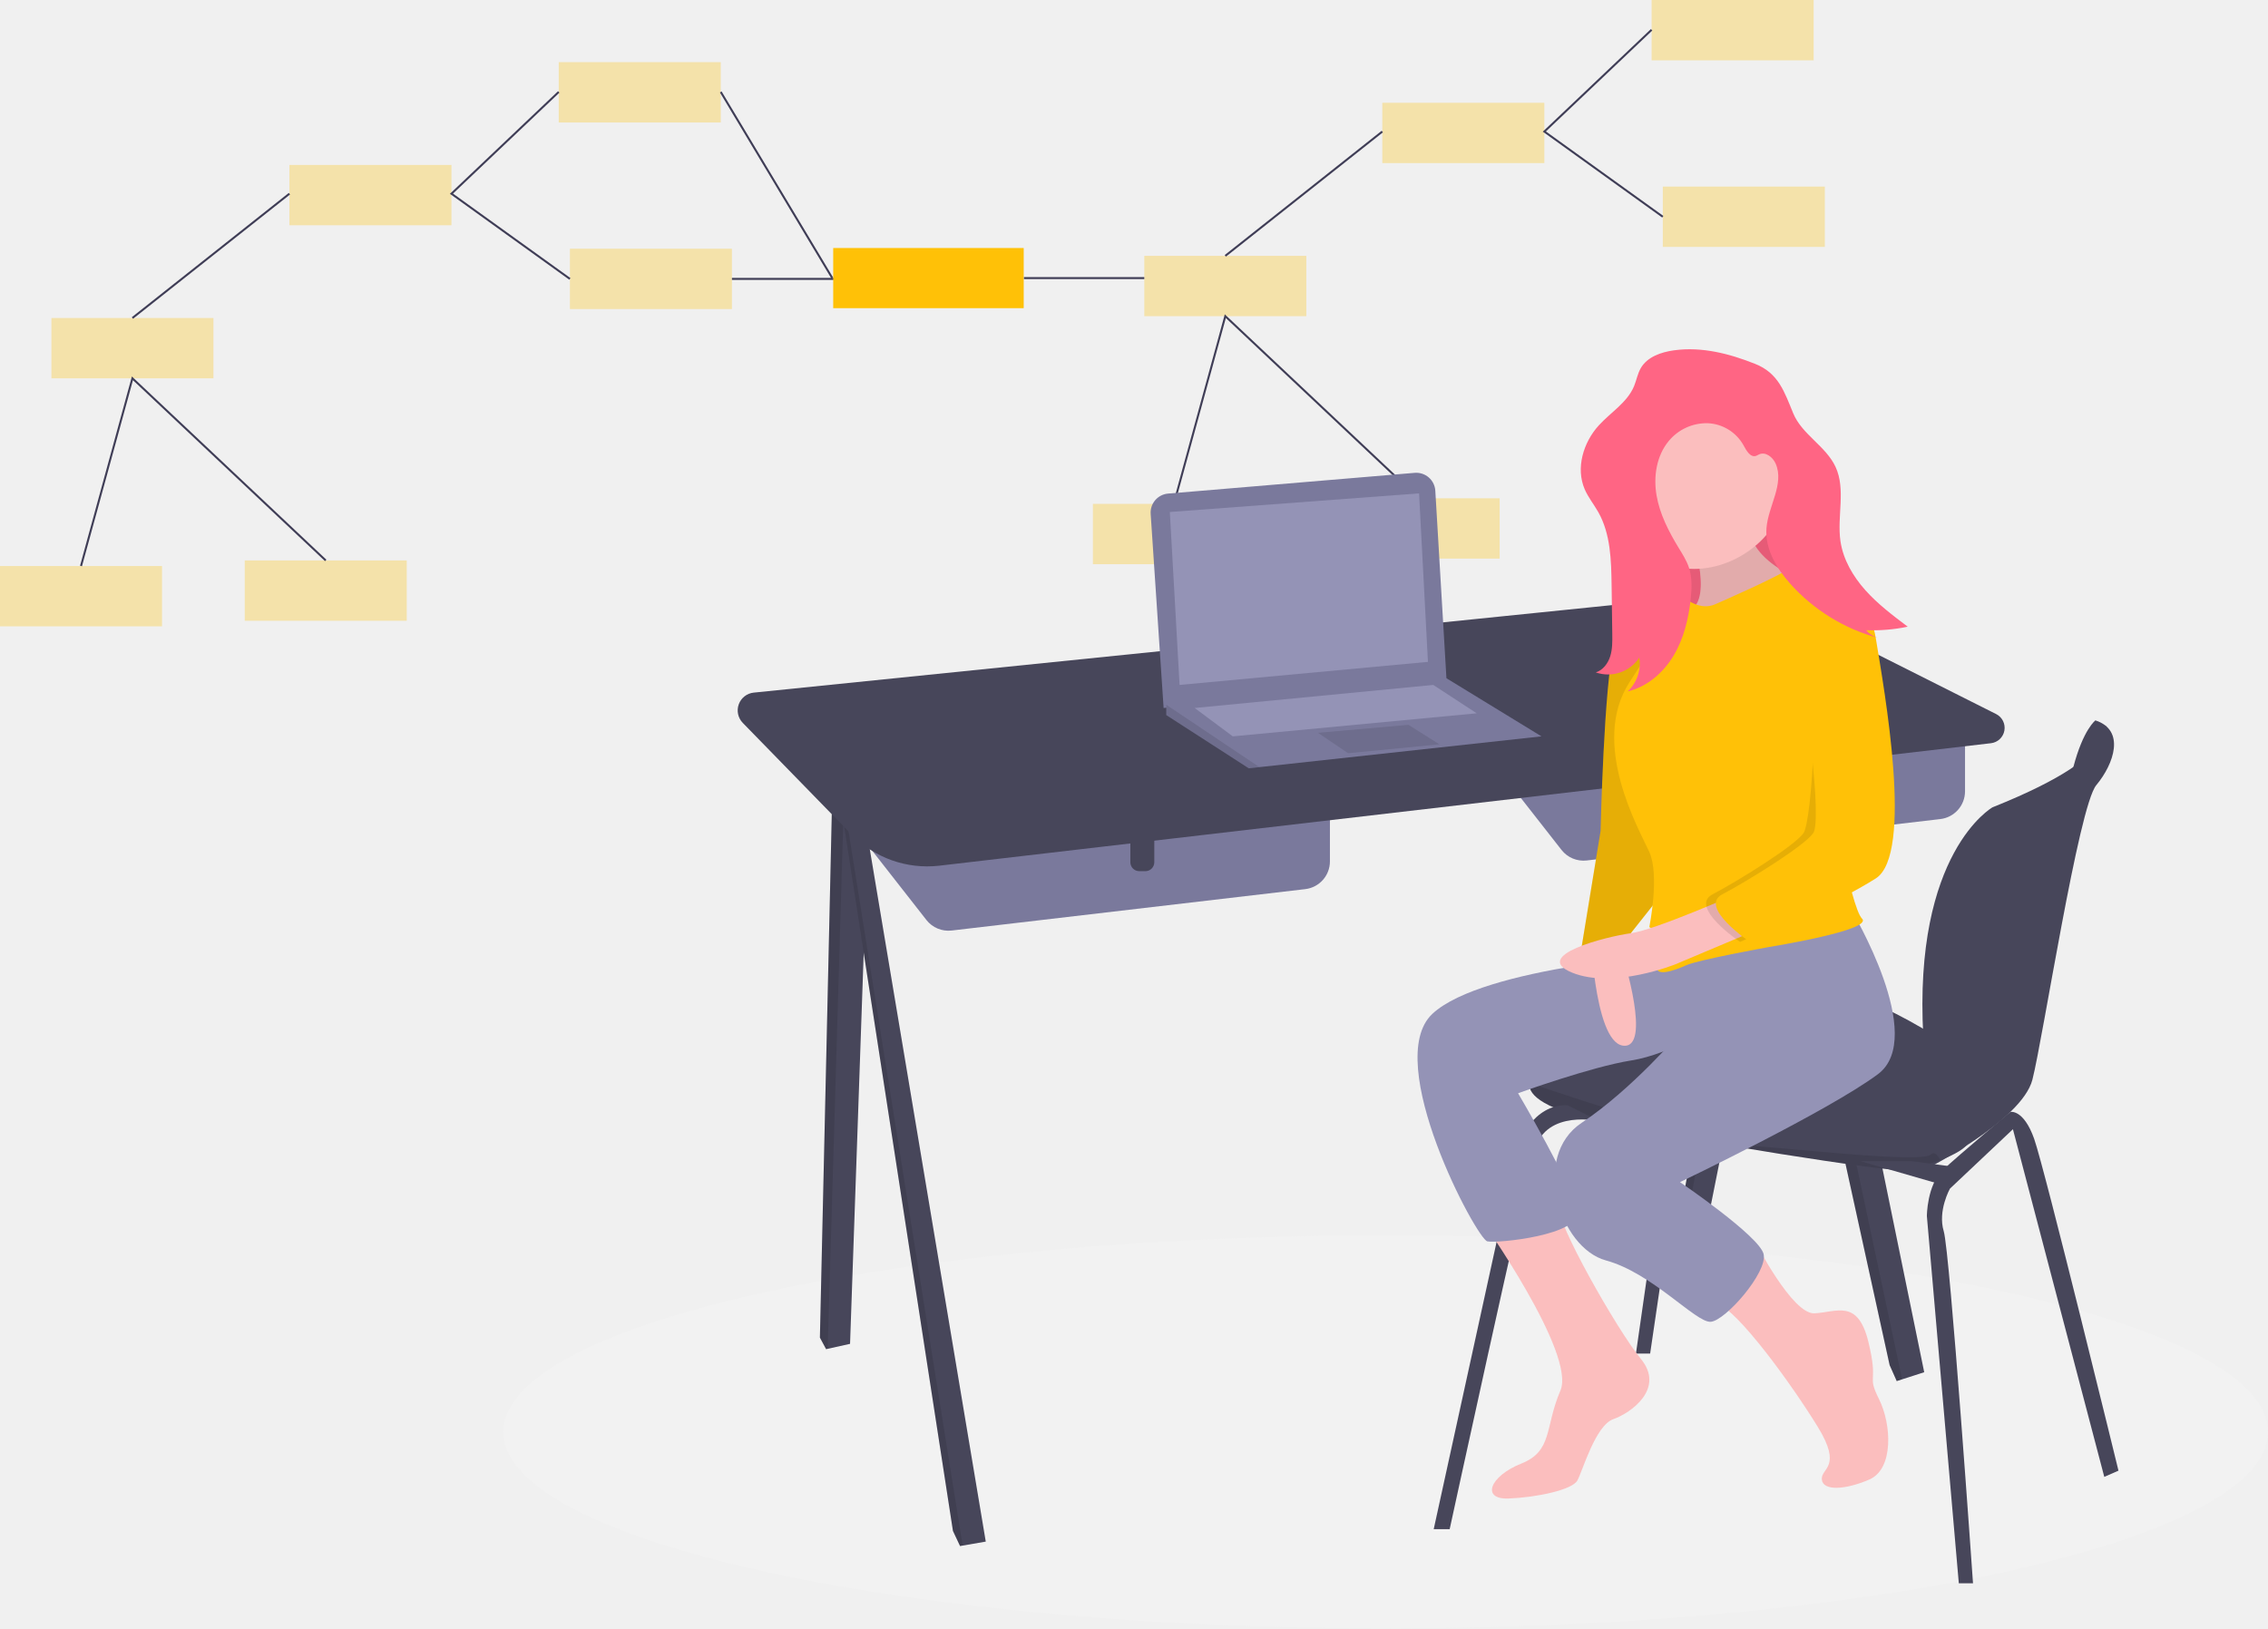
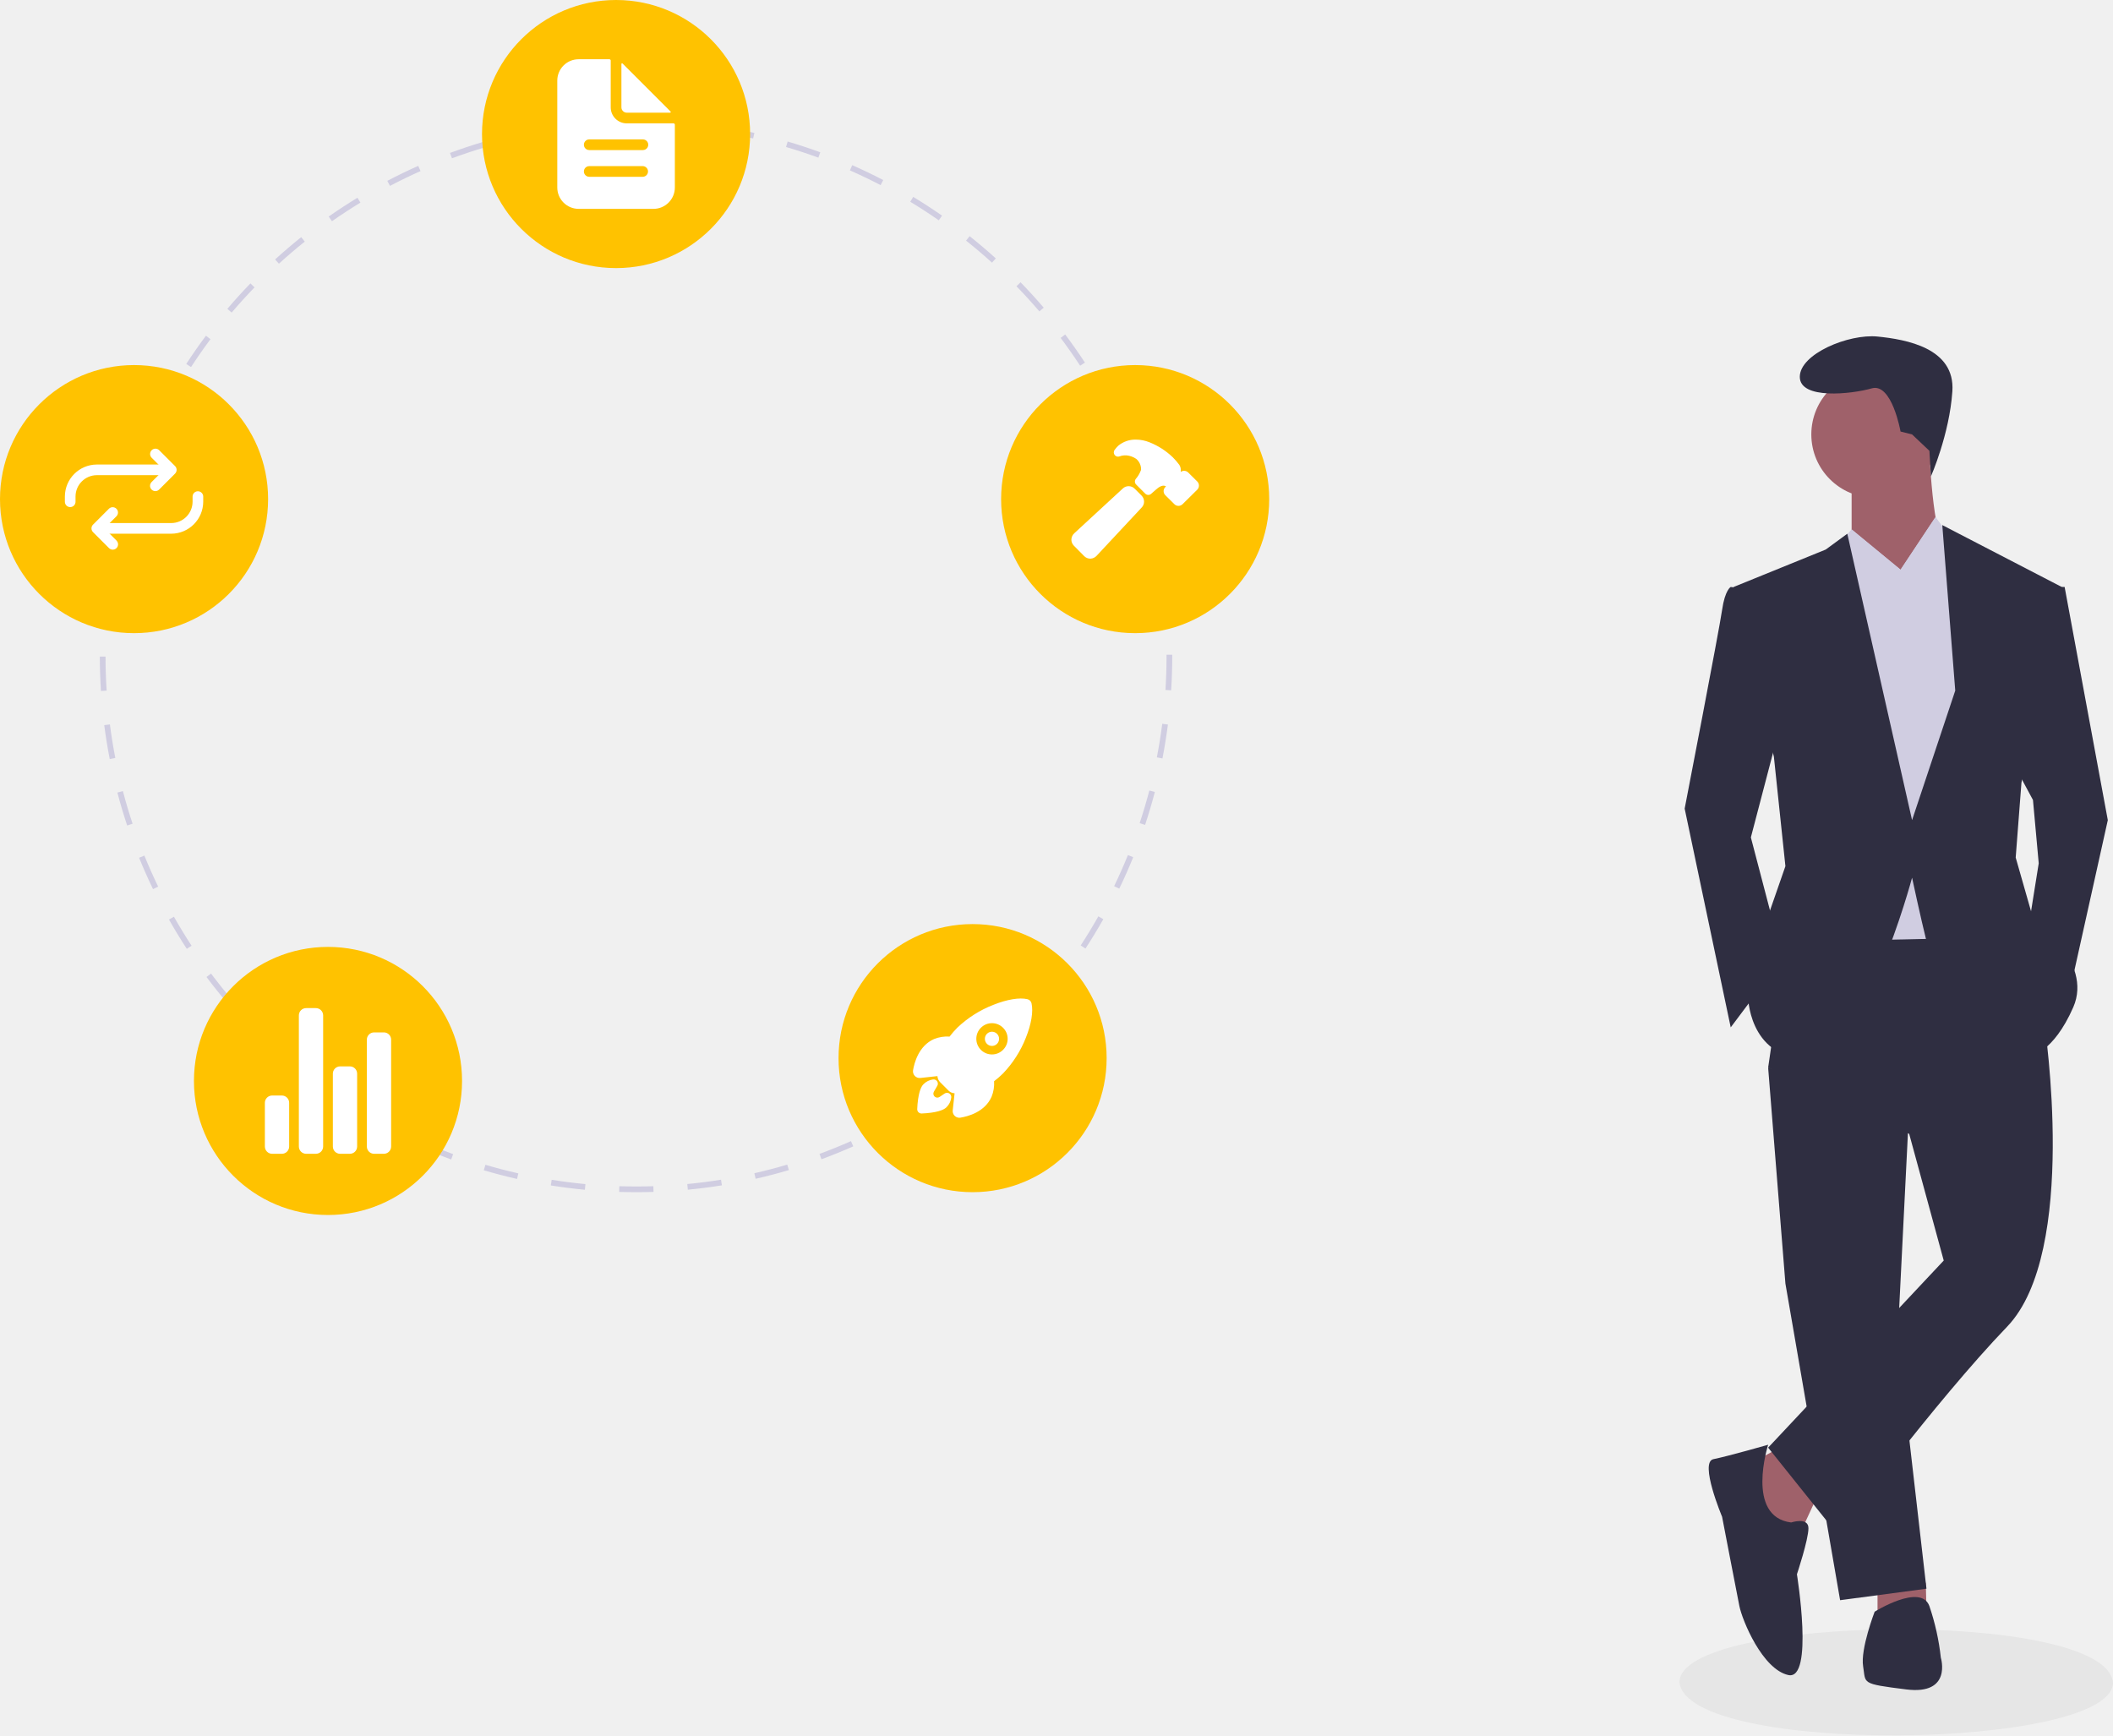
- <svg xmlns="http://www.w3.org/2000/svg" id="e87ddc62-7528-42a5-8b37-f74ed0351019" data-name="Layer 1" width="1131" height="812.206" viewBox="0 0 1131 812.206">
-   <rect x="689.328" y="51.267" width="80.802" height="30.092" fill="#ffc107" opacity="0.3" />
-   <rect x="823.626" width="80.802" height="30.092" fill="#ffc107" opacity="0.3" />
-   <rect x="829.198" y="93.061" width="80.802" height="30.092" fill="#ffc107" opacity="0.3" />
-   <rect x="570.634" y="127.611" width="80.802" height="30.092" fill="#ffc107" opacity="0.3" />
-   <rect x="545" y="251.321" width="80.802" height="30.092" fill="#ffc107" opacity="0.3" />
-   <rect x="667.038" y="248.534" width="80.802" height="30.092" fill="#ffc107" opacity="0.3" />
-   <polyline points="823.626 14.856 770.13 65.616 829.198 108.107" fill="none" stroke="#3f3d56" stroke-miterlimit="10" />
-   <line x1="689.328" y1="65.616" x2="611.034" y2="127.611" fill="none" stroke="#3f3d56" stroke-miterlimit="10" />
-   <polyline points="585.401 251.297 611.034 157.702 707.439 248.534" fill="none" stroke="#3f3d56" stroke-miterlimit="10" />
-   <rect x="144.328" y="82.267" width="80.802" height="30.092" fill="#ffc107" opacity="0.3" />
-   <rect x="278.626" y="31" width="80.802" height="30.092" fill="#ffc107" opacity="0.3" />
-   <rect x="284.198" y="124.061" width="80.802" height="30.092" fill="#ffc107" opacity="0.3" />
-   <rect x="25.634" y="158.611" width="80.802" height="30.092" fill="#ffc107" opacity="0.3" />
-   <rect y="282.321" width="80.802" height="30.092" fill="#ffc107" opacity="0.3" />
-   <rect x="122.038" y="279.534" width="80.802" height="30.092" fill="#ffc107" opacity="0.3" />
-   <polyline points="278.626 45.856 225.13 96.616 284.198 139.107" fill="none" stroke="#3f3d56" stroke-miterlimit="10" />
-   <line x1="144.328" y1="96.616" x2="66.034" y2="158.611" fill="none" stroke="#3f3d56" stroke-miterlimit="10" />
-   <polyline points="40.401 282.297 66.034 188.702 162.439 279.534" fill="none" stroke="#3f3d56" stroke-miterlimit="10" />
-   <line x1="365" y1="139.107" x2="456.634" y2="139.107" fill="none" stroke="#3f3d56" stroke-miterlimit="10" />
-   <rect x="415.5" y="123.706" width="95" height="30" fill="#ffc107" />
-   <line x1="510.623" y1="138.706" x2="570.634" y2="138.706" fill="none" stroke="#3f3d56" stroke-miterlimit="10" />
-   <line x1="415.045" y1="138.706" x2="359.427" y2="45.856" fill="none" stroke="#3f3d56" stroke-miterlimit="10" />
-   <ellipse cx="691" cy="714.206" rx="440" ry="98" fill="#f2f2f2" />
-   <polygon points="894.984 391.611 852.078 606.582 842.79 606.582 841.768 604.994 838.809 600.39 875.964 399.572 881.604 397.21 894.984 391.611" fill="#47465a" />
-   <polygon points="881.604 397.21 841.768 604.994 838.809 600.39 875.964 399.572 881.604 397.21" opacity="0.1" />
-   <polygon points="959.564 684.432 948.533 687.988 945.852 688.855 942.313 680.893 881.604 403.96 887.916 402.545 901.177 399.572 959.564 684.432" fill="#47465a" />
-   <polygon points="948.533 687.988 945.852 688.855 942.313 680.893 881.604 403.96 887.916 402.545 948.533 687.988" opacity="0.1" />
-   <polygon points="433.636 391.611 423.905 670.277 412.753 672.754 411.962 672.931 408.865 667.181 415.058 394.264 421.016 393.415 433.636 391.611" fill="#47465a" />
-   <polygon points="421.016 393.415 412.753 672.754 411.962 672.931 408.865 667.181 415.058 394.264 421.016 393.415" opacity="0.1" />
-   <polygon points="491.581 768.917 480.045 770.907 478.753 771.128 475.215 763.609 419.039 399.572 420.658 399.081 429.213 396.476 491.581 768.917" fill="#47465a" />
-   <polygon points="480.045 770.907 478.753 771.128 475.215 763.609 419.039 399.572 420.658 399.081 480.045 770.907" opacity="0.1" />
-   <path d="M770.246,412.949l42.951,54.882a13.928,13.928,0,0,0,12.588,5.249l176.318-20.65a13.928,13.928,0,0,0,12.308-13.833v-40.688Z" transform="translate(-34.5 -43.89695)" fill="#7a799c" />
-   <path d="M880.388,377.898h11.943a0,0,0,0,1,0,0v17.236a4.438,4.438,0,0,1-4.438,4.438H884.825a4.438,4.438,0,0,1-4.438-4.438V377.898A0,0,0,0,1,880.388,377.898Z" fill="#47465a" />
-   <path d="M453.539,447.893l42.951,54.882a13.928,13.928,0,0,0,12.588,5.249l176.318-20.65A13.928,13.928,0,0,0,697.704,473.541V432.853Z" transform="translate(-34.5 -43.89695)" fill="#7a799c" />
-   <path d="M563.68,412.842h11.943a0,0,0,0,1,0,0v17.236a4.438,4.438,0,0,1-4.438,4.438H568.118a4.438,4.438,0,0,1-4.438-4.438V412.842A0,0,0,0,1,563.68,412.842Z" fill="#47465a" />
-   <path d="M502.885,475.688l524.459-61.09a7.713,7.713,0,0,0,2.578-14.549l-93.817-47.182a108.587,108.587,0,0,0-59.802-11.017L410.361,389.36a8.918,8.918,0,0,0-5.459,15.095l54.259,55.668A52.673,52.673,0,0,0,502.885,475.688Z" transform="translate(-34.5 -43.89695)" fill="#47465a" />
-   <path d="M1085.044,406.318l-5.61-3.101s-6.056,4.458-10.99,23.24,9.221.204,9.221.204l6.193-12.828Z" transform="translate(-34.5 -43.89695)" fill="#47465a" />
-   <path d="M1025.027,578.38s-5.75,26.982-8.404,34.502c-1.3,3.68-7.582,7.046-14.544,9.621a97.379,97.379,0,0,1-19.073,4.976c-7.52.885-103.947-14.155-150.834-24.328-31.587-6.852-35.669-14.712-34.971-19.109a6.38,6.38,0,0,1,1.796-3.45s46.444-31.405,62.811-46.444,48.656-3.096,84.042,3.096S1025.027,578.38,1025.027,578.38Z" transform="translate(-34.5 -43.89695)" fill="#47465a" />
-   <path d="M1079.434,403.217s21.674,14.155-51.31,43.348c0,0-39.669,22.367-34.505,114.503a25.27,25.27,0,0,0,3.673,11.702c7.53,12.385,23.666,43.737-3.227,47.63V627.478s48.656-24.328,53.964-45.117,23.001-136.237,31.848-146.853S1094.473,408.083,1079.434,403.217Z" transform="translate(-34.5 -43.89695)" fill="#47465a" />
-   <path d="M1002.079,622.502a97.379,97.379,0,0,1-19.073,4.976c-7.52.885-103.947-14.155-150.834-24.328-31.587-6.852-35.669-14.712-34.971-19.109,20.763,7.099,88.183,29.632,112.378,31.494,28.751,2.212,83.68,8.36,87.842,4.18C999.023,618.105,1000.664,619.804,1002.079,622.502Z" transform="translate(-34.5 -43.89695)" opacity="0.1" />
-   <path d="M749.457,806.621l42.021-191.971s7.52-20.347,24.77-19.462L832.172,603.15s-26.54-6.193-32.29,14.155S757.419,806.621,757.419,806.621Z" transform="translate(-34.5 -43.89695)" fill="#47465a" />
-   <polygon points="815.808 675.143 832.616 557.926 840.136 557.926 822.885 675.143 815.808 675.143" fill="#47465a" />
-   <path d="M1011.315,833.603l-15.924-183.124s0-15.482,7.962-23.001,33.665-28.97,33.665-28.97,6.587-1.551,11.895,13.489,42.021,165.431,42.021,165.431l-7.077,3.096L1038.297,607.131l-31.405,29.636s-6.193,11.058-3.096,21.232,14.597,175.604,14.597,175.604Z" transform="translate(-34.5 -43.89695)" fill="#47465a" />
-   <polygon points="927.717 579.158 967.526 590.658 976.373 582.254 953.372 579.158 927.717 579.158" fill="#47465a" />
-   <path d="M608.313,300.201l6.455,96.824,141.103-13.712-5.615-94.649a9.52,9.52,0,0,0-10.301-8.922L617.013,290.082A9.52,9.52,0,0,0,608.313,300.201Z" transform="translate(-34.5 -43.89695)" fill="#7a799c" />
-   <polygon points="768.7 367.282 628.039 382.627 622.731 383.206 581.595 356.667 581.595 350.916 721.37 338.328 768.7 367.282" fill="#7a799c" />
-   <polygon points="628.039 382.627 622.731 383.206 581.595 356.667 581.595 351.518 628.039 382.627" opacity="0.1" />
-   <polygon points="583.364 255.373 588.23 341.627 712.082 330.127 707.658 246.084 583.364 255.373" fill="#9493b6" />
-   <polygon points="657.233 365.513 672.272 375.687 717.832 371.263 702.35 361.532 657.233 365.513" opacity="0.1" />
-   <polygon points="595.749 353.128 614.769 367.282 736.41 355.782 714.736 341.627 595.749 353.128" fill="#9493b6" />
-   <rect x="811.605" y="222.42" width="89.793" height="89.793" fill="#ff6584" />
-   <rect x="811.605" y="222.42" width="89.793" height="89.793" opacity="0.1" />
-   <path d="M877.029,307.871s12.667,34.306,0,40.639,45.389,0,45.389,0l16.361-13.195s-36.945-10.556-31.667-34.834S877.029,307.871,877.029,307.871Z" transform="translate(-34.5 -43.89695)" fill="#fbbebe" />
-   <path d="M877.029,307.871s12.667,34.306,0,40.639,45.389,0,45.389,0l16.361-13.195s-36.945-10.556-31.667-34.834S877.029,307.871,877.029,307.871Z" transform="translate(-34.5 -43.89695)" opacity="0.1" />
-   <path d="M773.056,651.986s47.501,67.029,39.584,85.501-3.694,30.084-19.528,36.417-20.056,17.945-6.333,17.417,31.667-4.222,34.306-8.972,8.972-27.445,17.945-30.611S864.89,736.431,852.751,721.653s-42.725-69.21-40.363-74.717S773.056,651.986,773.056,651.986Z" transform="translate(-34.5 -43.89695)" fill="#fbbebe" />
-   <path d="M872.279,519.512s-98.168,6.333-123.501,30.084,22.167,112.418,27.445,113.474,46.445-3.167,44.862-14.778-29.556-59.112-29.556-59.112,36.417-13.195,56.473-16.361,42.223-17.945,42.223-17.945Z" transform="translate(-34.5 -43.89695)" fill="#9493b6" />
-   <path d="M827.417,504.734s1.583,58.584,16.361,60.695,0-44.862,0-44.862l-.528-17.945Z" transform="translate(-34.5 -43.89695)" fill="#fbbebe" />
-   <path d="M872.279,351.149s-27.445-7.917-32.723,13.195-6.861,93.946-6.861,93.946l-9.5,58.056s17.417-5.278,21.111-2.639l22.167-27.973Z" transform="translate(-34.5 -43.89695)" fill="#ffc107" />
-   <path d="M872.279,351.149s-27.445-7.917-32.723,13.195-6.861,93.946-6.861,93.946l-9.5,58.056s17.417-5.278,21.111-2.639l22.167-27.973Z" transform="translate(-34.5 -43.89695)" opacity="0.1" />
-   <path d="M909.779,663.225s18.445,36.261,29.528,35.733,21.639-7.389,26.917,14.25-1.056,15.834,5.278,28.5,7.389,34.834-4.75,40.112-23.222,5.806-23.75,0,10.556-5.806-2.111-26.389-39.584-58.056-50.667-61.751S909.779,663.225,909.779,663.225Z" transform="translate(-34.5 -43.89695)" fill="#fbbebe" />
-   <path d="M957.78,497.873s38,63.334,13.195,81.806-98.696,53.834-98.696,53.834,39.584,26.917,41.695,35.889-19,33.25-26.389,33.778-29.028-24.278-52.251-30.611-37.473-51.723-12.139-68.612,49.084-44.862,49.084-44.862l-7.385-40.634Z" transform="translate(-34.5 -43.89695)" fill="#9493b6" />
-   <path d="M924.84,286.664c0,22.444-22.991,40.999-45.436,40.999a40.639,40.639,0,1,1,0-81.279C901.849,246.384,924.84,264.219,924.84,286.664Z" transform="translate(-34.5 -43.89695)" fill="#fbbebe" />
-   <path d="M889.696,345.343s36.417-15.834,36.417-17.945,21.111,4.75,25.861,8.972,7.389,3.694,10.556,12.139-15.834,87.084-15.834,87.084,10.556,60.695,16.361,66.501S916.085,516.345,916.085,516.345s-34.834,6.333-40.639,8.972-16.361,6.333-14.25,0,11.083-11.083-4.222-19c0,0,5.278-25.861,0-37.473s-29.556-53.834-10.028-84.445,28.5-41.695,28.5-41.695S882.307,348.51,889.696,345.343Z" transform="translate(-34.5 -43.89695)" fill="#ffc107" />
-   <path d="M901.307,489.428S860.14,507.687,847.737,509.377s-49.876,11.19-29.292,19.635,51.723-4.222,51.723-4.222l43.806-18.472Z" transform="translate(-34.5 -43.89695)" fill="#fbbebe" />
-   <path d="M945.629,343.724s15.202-7.353,19.424,18.508,19,107.668,0,119.807-62.806,31.667-62.806,31.667-25.861-17.417-13.722-23.75,41.167-24.278,45.389-30.611,8.488-77.027,1.099-88.638S945.629,343.724,945.629,343.724Z" transform="translate(-34.5 -43.89695)" opacity="0.1" />
-   <path d="M944.585,337.427s21.111-1.056,25.334,24.806,19,107.668,0,119.807-62.806,31.667-62.806,31.667-25.861-17.417-13.722-23.75,41.167-24.278,45.389-30.611S935.613,387.038,928.224,375.427,944.585,337.427,944.585,337.427Z" transform="translate(-34.5 -43.89695)" fill="#ffc107" />
-   <path d="M869.394,218.612c-6.479.882-13.429,3.252-16.689,8.92-1.595,2.774-2.111,6.027-3.34,8.982-3.391,8.153-11.628,13.021-17.574,19.548-7.75,8.507-11.598,21.326-7.028,31.887,1.77,4.09,4.644,7.593,6.824,11.48,6.081,10.843,6.405,23.865,6.578,36.296l.34,24.441c.052,3.732.093,7.54-1.03,11.099s-3.633,6.893-7.192,8.017a18.64,18.64,0,0,0,21.708-7.413,19.049,19.049,0,0,1-5.822,16.899c9.676-2.279,17.79-9.316,22.902-17.842s7.482-18.442,8.545-28.326c.562-5.228.76-10.633-.892-15.625-1.163-3.516-3.192-6.668-5.118-9.83-4.966-8.154-9.437-16.826-11.037-26.238s.006-19.738,6.118-27.072a24.454,24.454,0,0,1,19.315-8.856,21.503,21.503,0,0,1,17.928,10.975c1.412,2.658,3.421,6.26,6.282,5.326a15.523,15.523,0,0,0,1.549-.761c3.19-1.452,6.814,1.413,8.221,4.623,4.437,10.127-3.738,21.181-4.583,32.205-.786,10.255,4.931,19.926,11.765,27.612a90.717,90.717,0,0,0,44.353,27.25,12.449,12.449,0,0,1-6.434-3.997,84.47,84.47,0,0,0,20.757-1.74c-7.426-5.596-14.905-11.24-21.105-18.171s-11.11-15.316-12.447-24.518c-1.794-12.35,2.805-25.723-2.454-37.041-4.808-10.347-16.732-16.129-21.087-26.674-4.423-10.712-7.291-20.017-19.002-24.68C896.962,220.299,883.204,216.732,869.394,218.612Z" transform="translate(-34.5 -43.89695)" fill="#ff6584" />
+ <svg xmlns="http://www.w3.org/2000/svg" data-name="Layer 1" width="740.84" height="608.466" viewBox="0 0 740.84 608.466">
+   <path d="M970.42,735.63c.226,23.706-149.154,25.878-152.0.002C818.194,711.928,967.574,709.755,970.42,735.63Z" transform="translate(-229.5799 -145.7671)" fill="#e6e6e6" />
+   <polygon points="623.966 507.569 612.864 513.624 619.929 536.837 631.03 537.846 637.086 524.726 623.966 507.569" fill="#9f616a" />
+   <polygon points="658.28 553.994 658.28 565.095 675.437 564.086 675.198 554.943 658.28 553.994" fill="#9f616a" />
+   <polygon points="619.929 374.348 625.984 450.042 645.16 561.058 675.437 557.021 665.345 469.217 669.382 388.478 619.929 374.348" fill="#2f2e41" />
+   <path d="M930.248,463.598l-72.666,1.009-8.074,55.508,49.453,23.213,12.111,44.407L849.509,653.336l24.222,30.277s34.314-46.425,59.545-72.666,13.12-105.971,13.12-105.971Z" transform="translate(-229.5799 -145.7671)" fill="#2f2e41" />
+   <circle cx="657.271" cy="152.315" r="22.203" fill="#9f616a" />
+   <path d="M878.777,313.221V335.424l15.139,24.222s23.213-17.157,18.166-21.194-6.055-35.324-6.055-35.324Z" transform="translate(-229.5799 -145.7671)" fill="#9f616a" />
+   <polygon points="649.197 185.62 634.058 203.786 640.114 329.941 687.548 328.932 695.622 218.925 685.53 190.666 678.607 181.247 666.354 199.749 649.197 185.62" fill="#d0cde1" />
+   <path d="M854.555,396.988l-11.102,42.388,11.102,42.388-18.166,24.222-16.148-76.703s12.111-62.573,13.12-69.638,3.028-8.074,3.028-8.074l8.074,1.009Z" transform="translate(-229.5799 -145.7671)" fill="#2f2e41" />
+   <polygon points="705.714 267.368 712.779 280.489 714.798 302.692 710.761 327.923 724.89 351.136 739.019 287.553 723.881 205.804 717.825 205.804 705.714 267.368" fill="#2f2e41" />
+   <path d="M849.509,652.327s-14.129,4.037-19.176,5.046,3.028,20.185,3.028,20.185,5.046,26.24,6.055,31.287,8.074,22.203,17.157,24.222,3.028-35.324,3.028-35.324,4.037-12.111,4.037-16.148-6.055-2.018-6.055-2.018C841.435,677.558,849.509,652.327,849.509,652.327Z" transform="translate(-229.5799 -145.7671)" fill="#2f2e41" />
+   <path d="M882.814,730.039c1.009,6.055-1.009,6.055,15.139,8.074s12.111-11.102,12.111-11.102a84.8,84.8,0,0,0-4.037-18.166c-3.028-8.074-19.176,2.018-19.176,2.018S881.805,723.983,882.814,730.039Z" transform="translate(-229.5799 -145.7671)" fill="#2f2e41" />
+   <path d="M906.053,303.833l.526,8.976s6.512-14.727,7.522-29.865S897.952,264.777,887.86,263.768s-27.25,6.055-27.25,14.129,18.166,6.055,25.231,4.037,10.092,15.139,10.092,15.139l4.037,1.009Z" transform="translate(-229.5799 -145.7671)" fill="#2f2e41" />
+   <polygon points="643.24 192.767 649.197 185.62 666.354 199.749 649.197 211.86 643.24 192.767" fill="#d0cde1" />
+   <polygon points="685.53 190.666 678.465 181.583 666.354 199.749 681.493 210.851 685.53 190.666" fill="#d0cde1" />
+   <path d="M851.527,411.117l4.037,38.351-8.074,23.213L842.444,494.885s0,21.194,20.185,22.203,37.342-63.582,37.342-63.582,3.028,14.129,5.046,22.203,36.333,40.37,36.333,40.37,8.074-1.009,15.139-17.157-14.129-31.287-14.129-31.287l-6.056-21.194,2.018-26.24L952.452,351.572,910.568,329.873l4.542,58.032-15.139,45.416-22.708-100.42-7.569,5.551L837.398,351.572Z" transform="translate(-229.5799 -145.7671)" fill="#2f2e41" />
+   <path d="M452.664,563.767c-1.996-.016-4.014-.029-5.997-.091l.062-1.999c1.962.061,3.968.088,5.936.09,1.976,0,3.99-.032,5.987-.097l.064,1.998C456.697,563.734,454.661,563.767,452.664,563.767Zm-18.019-.845c-3.981-.377-8.002-.888-11.951-1.518l.315-1.975c3.906.623,7.884,1.129,11.824,1.502Zm36.092-.021-.19-1.99c3.938-.377,7.916-.888,11.822-1.517l.318,1.975C478.739,562.004,474.718,562.52,470.738,562.901Zm-59.873-3.778c-3.898-.884-7.821-1.907-11.658-3.041l.567-1.918c3.796,1.122,7.676,2.134,11.533,3.008Zm83.648-.05-.444-1.949c3.866-.882,7.745-1.898,11.53-3.022l.569,1.918C502.343,557.155,498.421,558.182,494.514,559.073Zm-106.745-6.776c-3.762-1.382-7.525-2.903-11.187-4.523l.81-1.828c3.622,1.602,7.345,3.107,11.066,4.475Zm129.833-.078-.691-1.877c3.699-1.362,7.409-2.867,11.028-4.473l.812,1.828C525.091,549.32,521.34,550.841,517.601,552.218Zm-151.887-9.68c-3.54-1.848-7.075-3.84-10.506-5.92l1.037-1.711c3.395,2.06,6.892,4.029,10.395,5.857Zm173.873-.073-.926-1.772c3.494-1.827,6.983-3.797,10.369-5.854l1.039,1.709C546.646,538.627,543.12,540.618,539.587,542.465ZM345.105,530.039c-3.279-2.288-6.528-4.715-9.659-7.211l1.247-1.564c3.098,2.471,6.313,4.871,9.557,7.135Zm215.05-.071-1.146-1.639c3.243-2.267,6.454-4.667,9.544-7.135l1.248,1.562C566.678,525.251,563.432,527.676,560.155,529.967ZM326.268,515.014c-2.964-2.69-5.878-5.51-8.66-8.378l1.436-1.393c2.752,2.838,5.636,5.627,8.569,8.29Zm252.702-.069-1.346-1.48c2.926-2.657,5.807-5.448,8.563-8.293l1.436,1.391C584.838,509.438,581.926,512.258,578.97,514.945ZM309.501,497.726c-2.595-3.043-5.125-6.208-7.521-9.407l1.601-1.199c2.371,3.166,4.874,6.298,7.442,9.308Zm286.228-.083-1.521-1.297c2.567-3.013,5.071-6.148,7.441-9.318l1.602,1.197C600.854,491.429,598.324,494.598,595.728,497.643ZM295.075,478.452c-2.188-3.351-4.293-6.811-6.258-10.284l1.741-.984c1.943,3.437,4.027,6.86,6.192,10.175Zm315.083-.108-1.676-1.092c2.166-3.321,4.249-6.751,6.193-10.195l1.742.982C614.452,471.521,612.346,474.988,610.157,478.343Zm-326.926-20.838c-1.74-3.6-3.384-7.299-4.886-10.996l1.853-.752c1.486,3.656,3.113,7.316,4.834,10.877Zm338.772-.156L620.203,456.48c1.721-3.566,3.348-7.236,4.836-10.91l1.854.75C625.389,450.034,623.744,453.745,622.004,457.349Zm-347.834-22.142c-1.265-3.799-2.421-7.685-3.436-11.55l1.935-.508c1.003,3.823,2.147,7.668,3.398,11.425Zm356.889-.212-1.898-.629c1.244-3.753,2.384-7.599,3.385-11.43l1.936.506C633.469,427.316,632.317,431.203,631.059,434.996Zm-363.008-23.082c-.764-3.924-1.411-7.925-1.922-11.893l1.983-.256c.506,3.926,1.145,7.884,1.901,11.766Zm369.099-.22-1.963-.379c.75-3.881,1.386-7.841,1.887-11.77l1.984.254C638.552,403.77,637.909,407.772,637.15,411.694ZM264.973,388.031c-.256-3.986-.389-8.038-.393-12.043l2-.002c.004,3.963.135,7.972.389,11.916Zm375.228-.224-1.996-.127c.249-3.94.375-7.949.375-11.913l-.001-.438h2l.001.432C640.58,379.773,640.452,383.824,640.201,387.807ZM266.942,364.072l-1.996-.123c.248-3.994.627-8.029,1.128-11.994l1.984.25C267.562,356.128,267.187,360.121,266.942,364.072Zm371.236-.656c-.26-3.953-.649-7.944-1.158-11.862l1.982-.258c.515,3.96.909,7.993,1.172,11.989ZM269.931,340.435l-1.964-.378c.754-3.925,1.648-7.879,2.655-11.751l1.936.503C271.561,332.64,270.678,336.551,269.931,340.435Zm365.171-.645c-.762-3.886-1.66-7.794-2.668-11.617l1.934-.51c1.02,3.864,1.927,7.814,2.697,11.742ZM275.93,317.377l-1.899-.627c1.255-3.8,2.653-7.612,4.154-11.331l1.855.749C278.554,309.846,277.171,313.617,275.93,317.377Zm353.095-.624c-1.256-3.754-2.649-7.514-4.143-11.177l1.852-.755c1.51,3.702,2.919,7.503,4.188,11.297ZM284.863,295.25l-1.803-.867c1.735-3.606,3.611-7.205,5.575-10.695l1.743.981C288.435,288.122,286.579,291.682,284.863,295.25Zm335.172-.545c-1.723-3.551-3.585-7.098-5.538-10.542l1.74-.986c1.974,3.48,3.856,7.066,5.597,10.656ZM296.56,274.465l-1.677-1.091c2.181-3.353,4.501-6.68,6.895-9.89l1.604,1.195C301.014,267.856,298.718,271.148,296.56,274.465Zm311.732-.471c-2.164-3.305-4.466-6.587-6.843-9.754l1.6-1.2c2.402,3.201,4.729,6.518,6.917,9.858ZM310.812,255.354l-1.523-1.295c2.59-3.047,5.313-6.051,8.094-8.928l1.438,1.39C316.07,249.367,313.376,252.339,310.812,255.354Zm283.185-.412c-2.571-3.006-5.274-5.97-8.032-8.808l1.434-1.394c2.788,2.868,5.52,5.863,8.118,8.901Zm-266.623-16.725-1.347-1.479c2.959-2.696,6.042-5.328,9.16-7.823l1.25,1.562C333.352,232.945,330.303,235.549,327.374,238.216Zm250.011-.363c-2.933-2.655-5.99-5.251-9.09-7.717l1.246-1.565c3.132,2.493,6.223,5.117,9.186,7.8ZM345.973,223.33l-1.147-1.638c3.272-2.293,6.663-4.511,10.078-6.591l1.041,1.708C352.566,218.868,349.211,221.062,345.973,223.33Zm212.758-.318c-3.256-2.266-6.621-4.453-10.003-6.499l1.035-1.711c3.418,2.068,6.82,4.278,10.11,6.568ZM366.307,210.942l-.929-1.771c3.536-1.854,7.18-3.619,10.831-5.245l.813,1.827C373.41,207.361,369.805,209.107,366.307,210.942Zm172.02-.274c-3.512-1.828-7.131-3.566-10.758-5.166l.808-1.83c3.665,1.617,7.324,3.374,10.874,5.221Zm-150.281-9.401-.694-1.876c3.75-1.387,7.595-2.67,11.429-3.813l.571,1.917C395.559,198.625,391.755,199.895,388.046,201.267Zm128.452-.227c-3.717-1.36-7.526-2.616-11.32-3.732l.564-1.919c3.835,1.128,7.685,2.398,11.443,3.773ZM410.878,194.46l-.446-1.949c3.891-.892,7.869-1.668,11.824-2.311l.32,1.975C418.663,192.81,414.727,193.578,410.878,194.46Zm82.763-.145c-3.856-.869-7.795-1.624-11.706-2.244l.313-1.976c3.953.627,7.934,1.39,11.832,2.269Zm-59.245-3.67-.193-1.99c3.971-.385,8.015-.648,12.021-.782l.066,1.999C442.326,190.003,438.325,190.263,434.396,190.644Zm35.713-.062c-3.935-.368-7.938-.614-11.896-.731l.06-1.999c4.0.119,8.046.368,12.022.739Z" transform="translate(-229.5799 -145.7671)" fill="#d0cde1" />
+   <circle cx="216" cy="47" r="47" fill="#ffc200" />
+   <circle cx="398" cy="175" r="47" fill="#ffc200" />
+   <circle cx="341" cy="371" r="47" fill="#ffc200" />
+   <circle cx="115" cy="379" r="47" fill="#ffc200" />
+   <circle cx="47" cy="175" r="47" fill="#ffc200" />
+   <path d="M465.721,189.02H449.327a5.621,5.621,0,0,1-5.621-5.621V167.005a.468.468,0,0,0-.468-.468H432.465a7.494,7.494,0,0,0-7.494,7.494v37.472a7.494,7.494,0,0,0,7.494,7.494H458.695a7.494,7.494,0,0,0,7.494-7.494V189.488A.468.468,0,0,0,465.721,189.02ZM454.948,207.756H436.212a1.874,1.874,0,1,1,0-3.747H454.948a1.874,1.874,0,0,1,0,3.747Zm0-9.368H436.212a1.874,1.874,0,1,1,0-3.747H454.948a1.874,1.874,0,1,1,0,3.747Z" transform="translate(-229.5799 -145.7671)" fill="#fff" />
+   <path d="M464.693,184.874l-16.84-16.84a.234.234,0,0,0-.399.165v15.201a1.874,1.874,0,0,0,1.874,1.874h15.201a.234.234,0,0,0,.165-.399Z" transform="translate(-229.5799 -145.7671)" fill="#fff" />
+   <path d="M577.378,507.508a2.491,2.491,0,1,0,1.762.729A2.491,2.491,0,0,0,577.378,507.508Z" transform="translate(-229.5799 -145.7671)" fill="#fff" />
+   <path d="M591.245,497.548v-.008a1.904,1.904,0,0,0-1.412-1.428c-2.781-.678-7.156.045-12.004,1.986a38.607,38.607,0,0,0-12.559,7.953,29.929,29.929,0,0,0-2.758,3.157,12.232,12.232,0,0,0-5.466.878c-5.388,2.371-6.927,8.44-7.337,10.932a2.333,2.333,0,0,0,2.537,2.706h.012l6.003-.655c.007.077.016.147.022.211a3.207,3.207,0,0,0,.924,1.934l2.929,2.931a3.198,3.198,0,0,0,1.933.925l.201.021-.653,5.995v.012a2.333,2.333,0,0,0,2.081,2.561q.108.011.216.012a2.357,2.357,0,0,0,.387-.032c2.506-.403,8.572-1.923,10.937-7.341a12.342,12.342,0,0,0,.882-5.444,29.378,29.378,0,0,0,3.168-2.758,38.329,38.329,0,0,0,7.961-12.461C591.179,504.843,591.906,500.435,591.245,497.548Zm-9.991,16.32a5.485,5.485,0,1,1-.004-7.756l.004.004a5.441,5.441,0,0,1,.058,7.694Z" transform="translate(-229.5799 -145.7671)" fill="#fff" />
+   <path d="M561.8,528.94a1.493,1.493,0,0,0-1.027.249c-.596.408-1.195.811-1.8,1.204a1.392,1.392,0,0,1-1.96-1.866l1.134-1.96a1.493,1.493,0,0,0-1.415-2.325,5.716,5.716,0,0,0-3.325,1.629c-.342.343-1.38,1.382-1.939,5.344a33.401,33.401,0,0,0-.3,3.432,1.493,1.493,0,0,0,1.454,1.531q.019.001.039 0h.037a33.585,33.585,0,0,0,3.434-.299c3.963-.56,5.003-1.6,5.345-1.941a5.645,5.645,0,0,0,1.623-3.335A1.493,1.493,0,0,0,561.8,528.94Z" transform="translate(-229.5799 -145.7671)" fill="#fff" />
+   <path d="M328.405,550.307h-3.405a2.554,2.554,0,0,1-2.554-2.554V532.429a2.554,2.554,0,0,1,2.554-2.554h3.405a2.554,2.554,0,0,1,2.554,2.554V547.753A2.554,2.554,0,0,1,328.405,550.307Z" transform="translate(-229.5799 -145.7671)" fill="#fff" />
+   <path d="M352.242,550.307h-3.405a2.554,2.554,0,0,1-2.554-2.554V522.213a2.554,2.554,0,0,1,2.554-2.554h3.405a2.554,2.554,0,0,1,2.554,2.554V547.753A2.554,2.554,0,0,1,352.242,550.307Z" transform="translate(-229.5799 -145.7671)" fill="#fff" />
+   <path d="M364.16,550.307h-3.405a2.554,2.554,0,0,1-2.554-2.554V510.295a2.554,2.554,0,0,1,2.554-2.554h3.405a2.554,2.554,0,0,1,2.554,2.554V547.753A2.554,2.554,0,0,1,364.16,550.307Z" transform="translate(-229.5799 -145.7671)" fill="#fff" />
+   <path d="M340.323,550.307H336.918a2.554,2.554,0,0,1-2.554-2.554V501.781a2.554,2.554,0,0,1,2.554-2.554h3.405a2.554,2.554,0,0,1,2.554,2.554V547.753A2.554,2.554,0,0,1,340.323,550.307Z" transform="translate(-229.5799 -145.7671)" fill="#fff" />
+   <path d="M629.831,319.536l-2.433-2.434a2.982,2.982,0,0,0-4.206-.011l-16.915,15.61a3.159,3.159,0,0,0-1.058,2.149,2.992,2.992,0,0,0,.858,2.231l3.634,3.674.007.007a3.009,3.009,0,0,0,2.114.878h.11a3.129,3.129,0,0,0,2.159-1.041L629.821,323.761a2.982,2.982,0,0,0,.018-4.217Z" transform="translate(-229.5799 -145.7671)" fill="#fff" />
+   <path d="M649.384,314.617l-.029-.029-3.193-3.161a2,2,0,0,0-1.424-.583,2.04,2.04,0,0,0-1.192.386c0-.04.006-.079.008-.114a3.406,3.406,0,0,0-.485-2.35,24.039,24.039,0,0,0-2.311-2.678l-.007-.007a25.222,25.222,0,0,0-8.081-5.212,13.003,13.003,0,0,0-4.946-.974,9.426,9.426,0,0,0-6.033,2.113,11.174,11.174,0,0,0-1.321,1.511,1.491,1.491,0,0,0,1.738,2.268,6.936,6.936,0,0,1,.799-.245,5.913,5.913,0,0,1,1.719-.107,7.228,7.228,0,0,1,3.326,1.22,4.79,4.79,0,0,1,1.701,3.829,9.939,9.939,0,0,1-1.864,3.213,1.491,1.491,0,0,0,.135,1.957l3.206,3.206a1.491,1.491,0,0,0,2.05.058c.907-.81,2.288-2.03,2.77-2.329a3.47,3.47,0,0,1,1.37-.54,1.787,1.787,0,0,1,1.052.222.116.116,0,0,1-.029.089l-.17.161-.028.026a2.005,2.005,0,0,0-.005,2.836l.01.01,3.192,3.16a1.999,1.999,0,0,0,1.424.582,2.022,2.022,0,0,0,1.418-.578l5.171-5.108c.018-.018.035-.036.052-.055A2.038,2.038,0,0,0,649.384,314.617Z" transform="translate(-229.5799 -145.7671)" fill="#fff" />
+   <path d="M284.042,317.969a1.866,1.866,0,0,1-1.319-3.185l4.278-4.278-4.278-4.278a1.866,1.866,0,0,1,2.638-2.638l5.597,5.597a1.865,1.865,0,0,1,0,2.638l-5.597,5.597A1.86,1.86,0,0,1,284.042,317.969Z" transform="translate(-229.5799 -145.7671)" fill="#fff" />
+   <path d="M254.193,323.565a1.866,1.866,0,0,1-1.866-1.866v-1.866a11.249,11.249,0,0,1,11.188-11.194h24.258a1.866,1.866,0,1,1,0,3.731H263.521a7.507,7.507,0,0,0-7.462,7.468v1.86A1.866,1.866,0,0,1,254.193,323.565Z" transform="translate(-229.5799 -145.7671)" fill="#fff" />
+   <path d="M269.118,338.49a1.86,1.86,0,0,1-1.319-.546l-5.597-5.597a1.865,1.865,0,0,1,0-2.638l5.597-5.597a1.866,1.866,0,0,1,2.638,2.638l-4.278,4.278,4.278,4.278a1.866,1.866,0,0,1-1.319,3.185Z" transform="translate(-229.5799 -145.7671)" fill="#fff" />
+   <path d="M265.386,332.893a1.866,1.866,0,0,1,0-3.731H289.639a7.507,7.507,0,0,0,7.462-7.468v-1.86a1.866,1.866,0,0,1,3.731,0v1.866a11.249,11.249,0,0,1-11.188,11.194Z" transform="translate(-229.5799 -145.7671)" fill="#fff" />
</svg>
